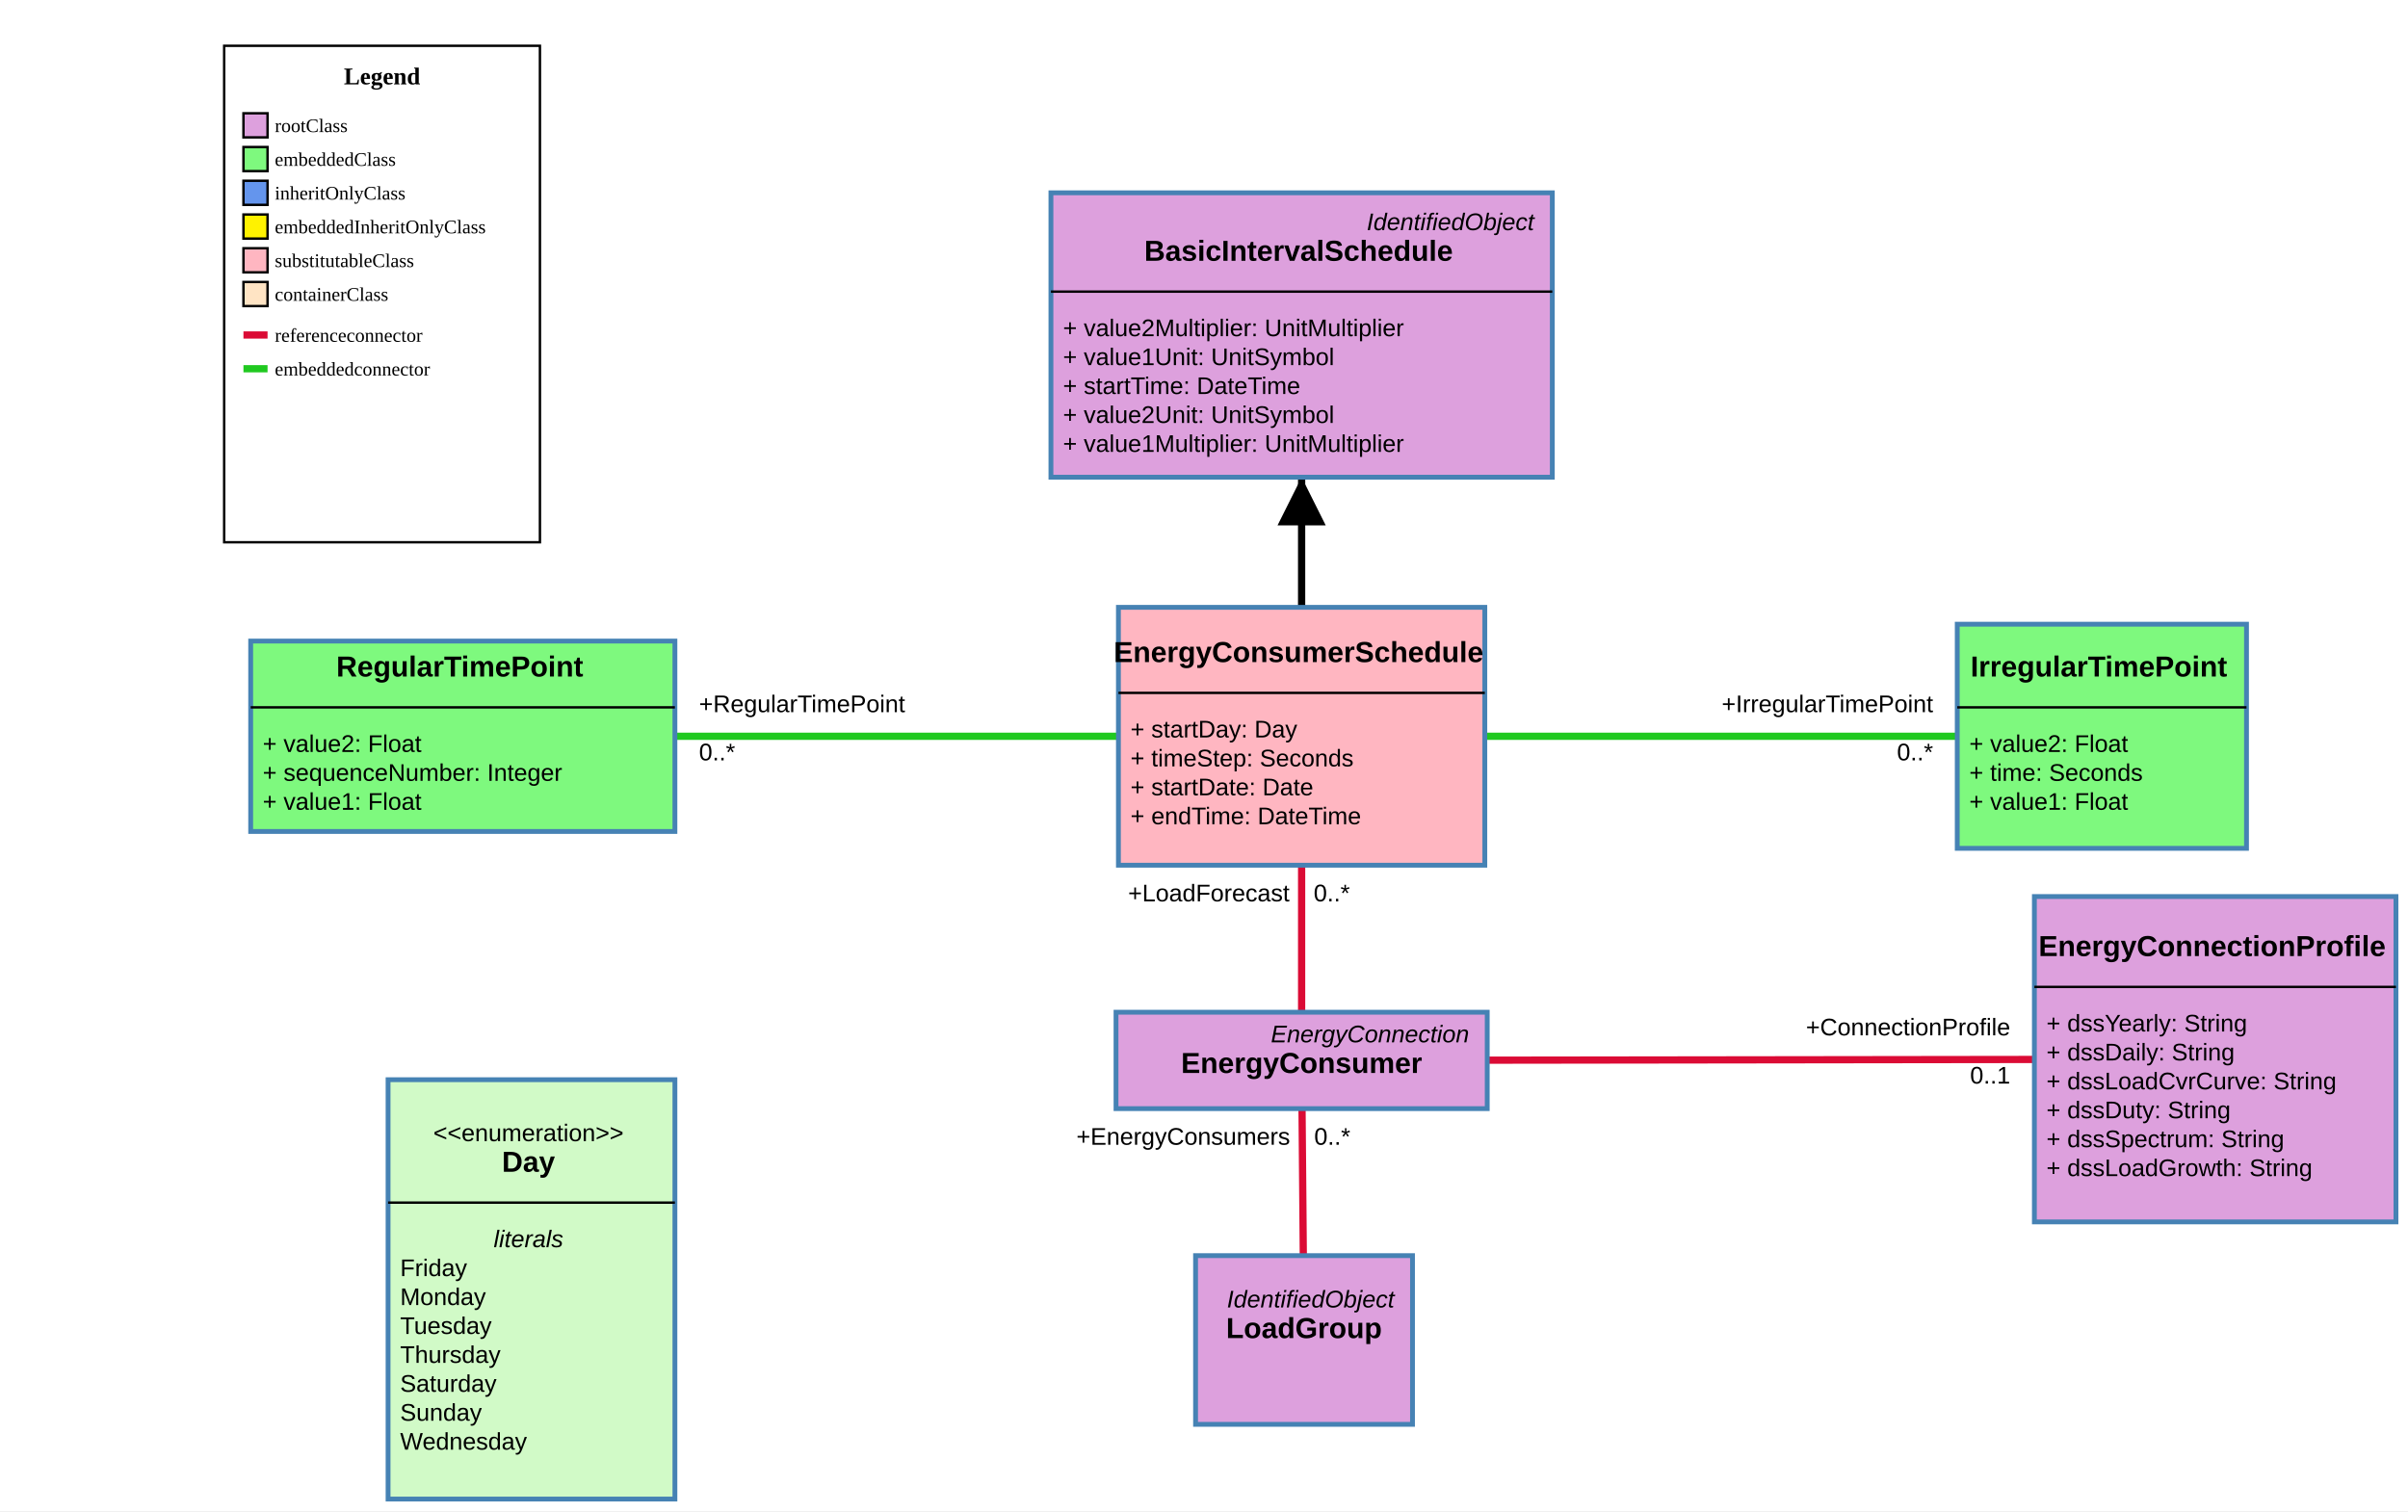
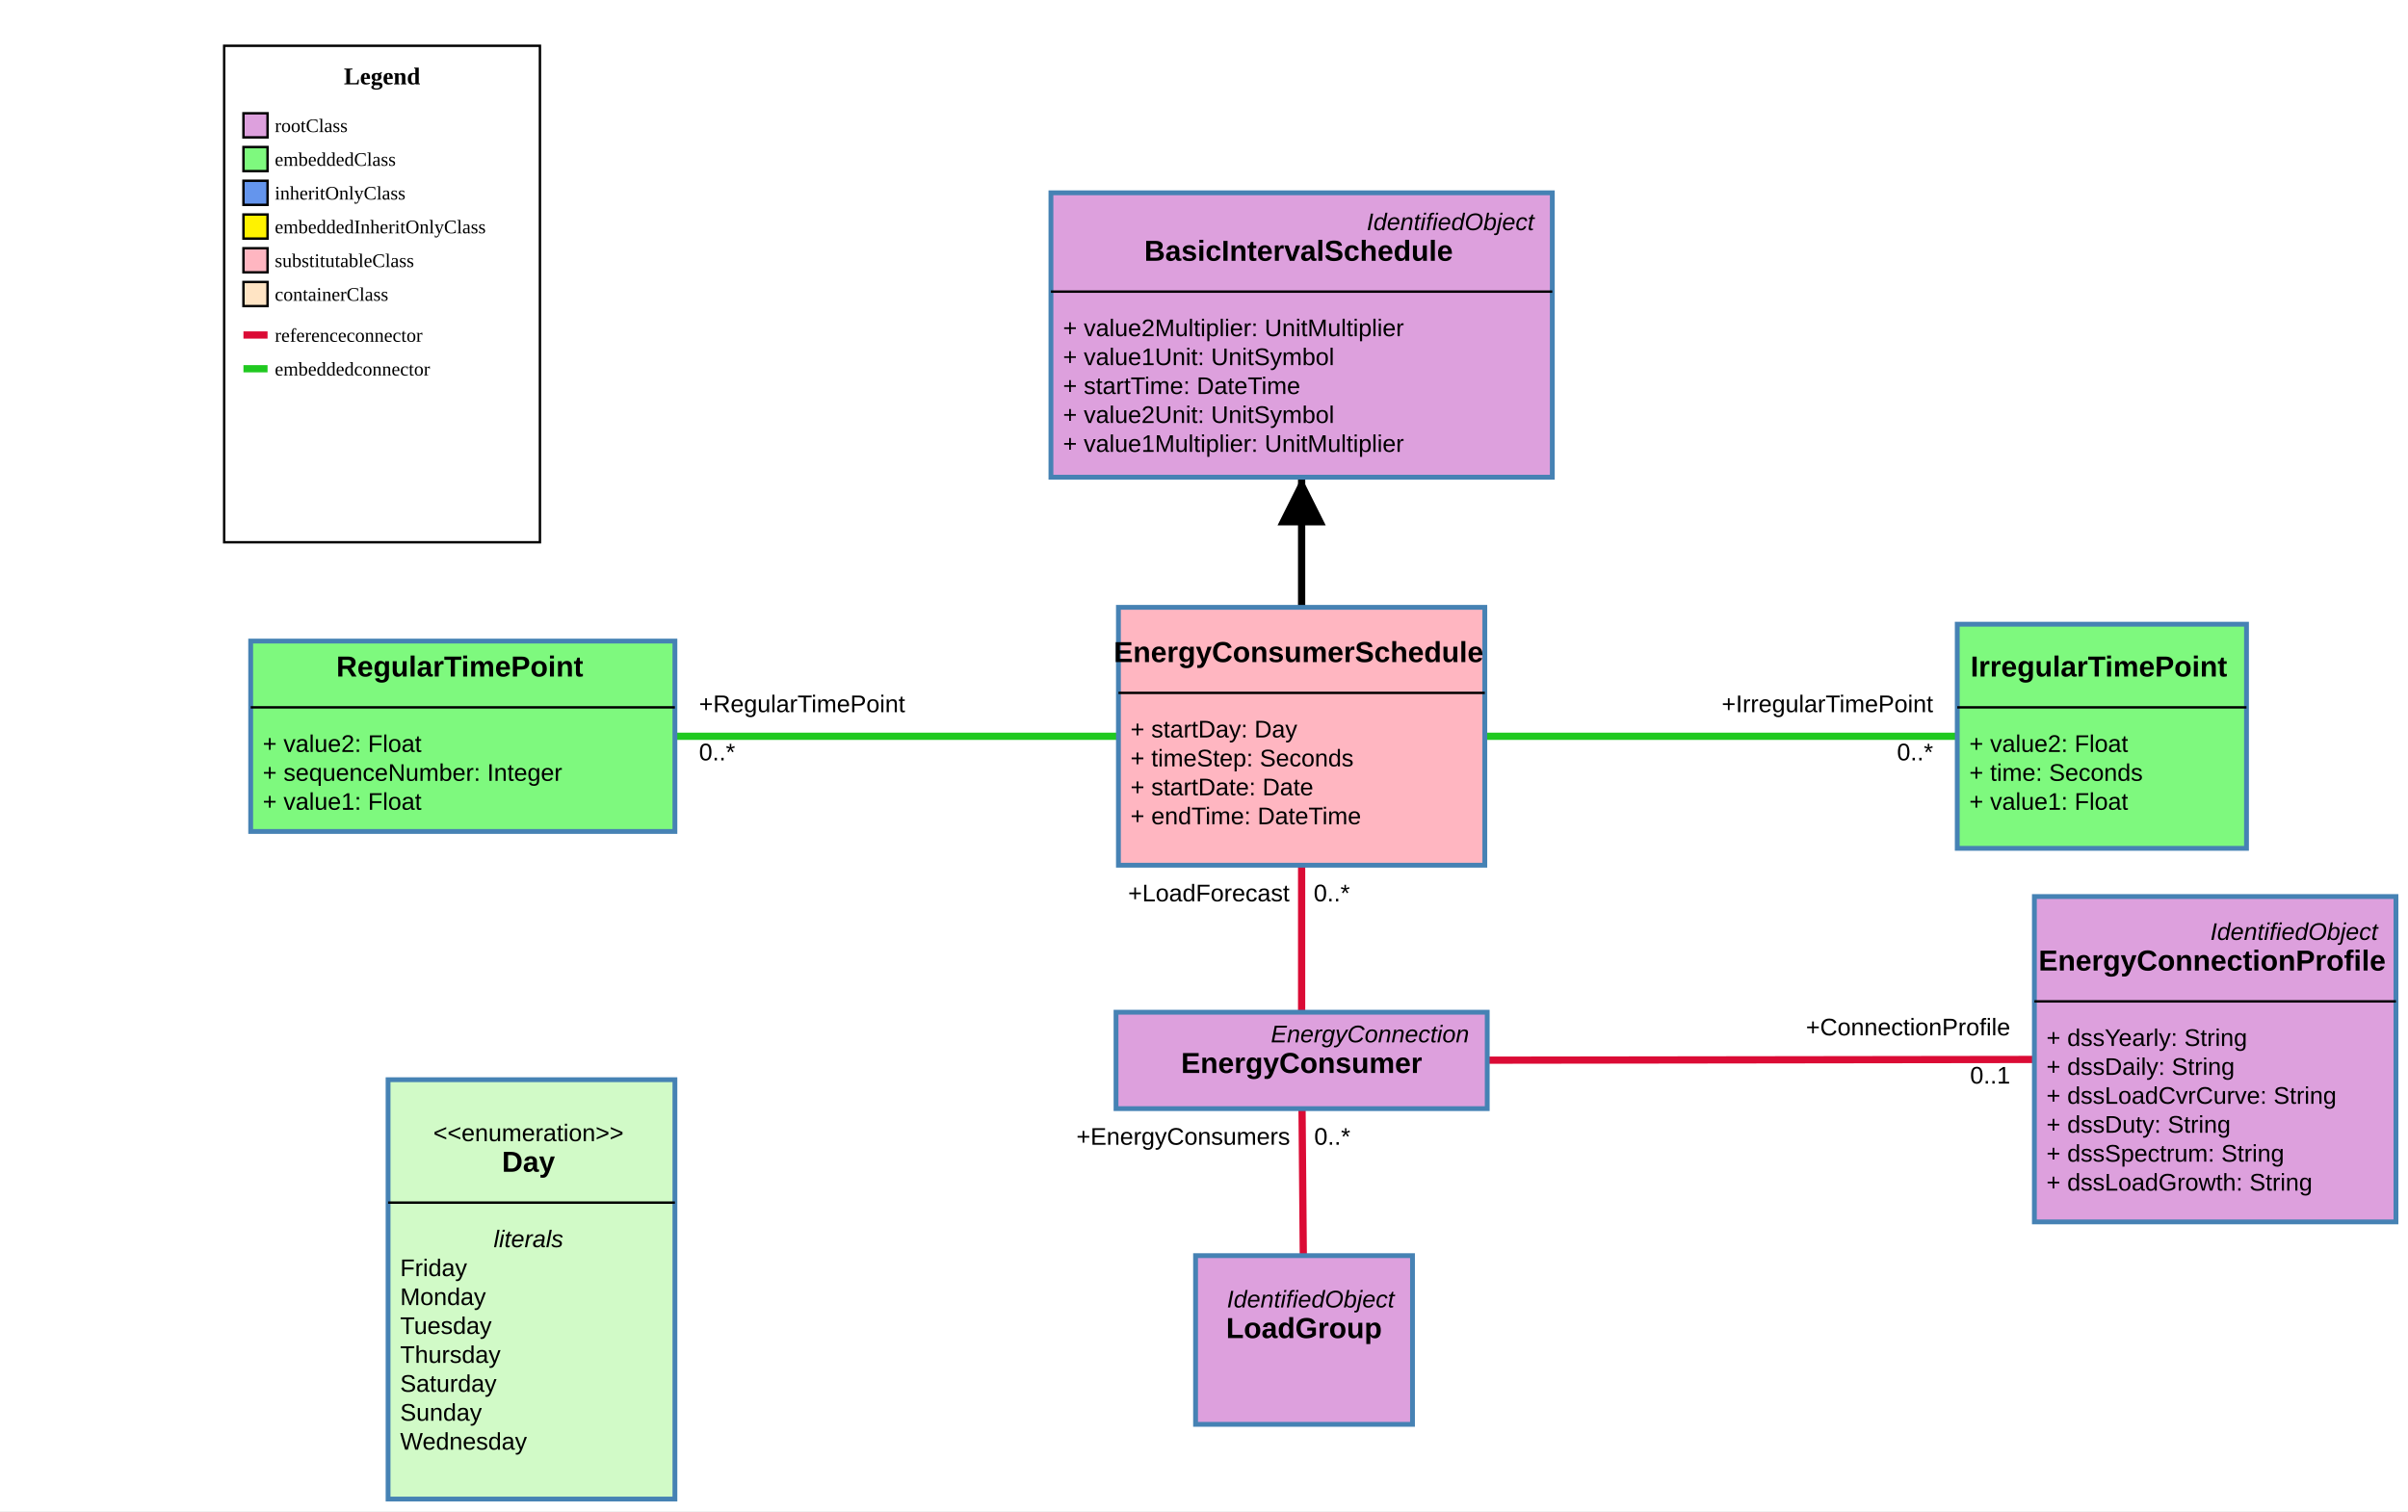
<svg xmlns="http://www.w3.org/2000/svg" width="999" height="627" style="-webkit-tap-highlight-color: rgba(0, 0, 0, 0);">
  <rect width="100%" height="100%" fill="white" />
  <g class="zoom-group">
    <defs>
      <marker id="arrowhead" viewBox="-0 -5 10 10" refX="5" refY="0" orient="auto" markerWidth="10" markerHeight="10" xoverflow="visible">
        <path d="M 0,-5 L 10 ,0 L 0,5" fill="black" style="stroke: none;" />
      </marker>
    </defs>
    <line class="link" x1="919" y1="439.5" x2="540" y2="440" stroke="#DB0B35" stroke-width="3" />
    <line class="link" x1="541" y1="556" x2="540" y2="440" stroke="#DB0B35" stroke-width="3" />
    <line class="link" x1="540" y1="305.5" x2="540" y2="139" stroke="#000000" stroke-width="3" marker-end="url(#arrowhead)" />
    <line class="link" x1="540" y1="305.5" x2="872" y2="305.5" stroke="#20C920" stroke-width="3" />
    <line class="link" x1="192" y1="305.5" x2="540" y2="305.5" stroke="#20C920" stroke-width="3" />
    <line class="link" x1="540" y1="305.5" x2="540" y2="440" stroke="#DB0B35" stroke-width="3" />
    <line class="arrow" x2="540" y2="208" x1="540" y1="305.5" stroke="#000000" stroke-width="2" marker-end="url(#arrowhead)" />
    <g class="draggable" transform="translate(436, 80)">
      <rect class="box" width="208" height="118" style="fill: #DDA0DD; stroke: steelblue; stroke-width: 2px; cursor: move;" />
      <text x="0" y="0" text-anchor="start" font-size="10px">
        <tspan x="203" y="12" dy=".35em" text-anchor="end" style="font-family: Arial, sans-serif; font-weight: 400; font-style: italic; fill: black; font-size: 10px; pointer-events: none;">IdentifiedObject</tspan>
        <tspan x="104" y="24" dy=".35em" text-anchor="middle" style="font-family: Arial, sans-serif; font-weight: 700; font-style: normal; fill: black; font-size: 12px; pointer-events: none;">BasicIntervalSchedule</tspan>
        <tspan x="5" y="56" dy=".35em" text-anchor="start" style="font-family: Arial, sans-serif; font-weight: 400; font-style: normal; fill: black; font-size: 10px; pointer-events: none;">+   value2Multiplier: UnitMultiplier</tspan>
        <tspan x="5" y="68" dy=".35em" text-anchor="start" style="font-family: Arial, sans-serif; font-weight: 400; font-style: normal; fill: black; font-size: 10px; pointer-events: none;">+   value1Unit: UnitSymbol</tspan>
        <tspan x="5" y="80" dy=".35em" text-anchor="start" style="font-family: Arial, sans-serif; font-weight: 400; font-style: normal; fill: black; font-size: 10px; pointer-events: none;">+   startTime: DateTime</tspan>
        <tspan x="5" y="92" dy=".35em" text-anchor="start" style="font-family: Arial, sans-serif; font-weight: 400; font-style: normal; fill: black; font-size: 10px; pointer-events: none;">+   value2Unit: UnitSymbol</tspan>
        <tspan x="5" y="104" dy=".35em" text-anchor="start" style="font-family: Arial, sans-serif; font-weight: 400; font-style: normal; fill: black; font-size: 10px; pointer-events: none;">+   value1Multiplier: UnitMultiplier</tspan>
      </text>
      <line x1="0" x2="208" y1="41" y2="41" stroke="black" stroke-width="1" />
    </g>
    <g class="draggable" transform="translate(104, 266)">
      <rect class="box" width="176" height="79" style="fill: #7EF97E; stroke: steelblue; stroke-width: 2px; cursor: move;" />
      <text x="0" y="0" text-anchor="start" font-size="10px">
        <tspan x="88" y="10.5" dy=".35em" text-anchor="middle" style="font-family: Arial, sans-serif; font-weight: 700; font-style: normal; fill: black; font-size: 12px; pointer-events: none;">RegularTimePoint</tspan>
        <tspan x="5" y="42.5" dy=".35em" text-anchor="start" style="font-family: Arial, sans-serif; font-weight: 400; font-style: normal; fill: black; font-size: 10px; pointer-events: none;">+   value2: Float</tspan>
        <tspan x="5" y="54.5" dy=".35em" text-anchor="start" style="font-family: Arial, sans-serif; font-weight: 400; font-style: normal; fill: black; font-size: 10px; pointer-events: none;">+   sequenceNumber: Integer</tspan>
        <tspan x="5" y="66.5" dy=".35em" text-anchor="start" style="font-family: Arial, sans-serif; font-weight: 400; font-style: normal; fill: black; font-size: 10px; pointer-events: none;">+   value1: Float</tspan>
      </text>
      <line x1="0" x2="176" y1="27.5" y2="27.5" stroke="black" stroke-width="1" />
    </g>
    <g class="draggable" transform="translate(812, 259)">
      <rect class="box" width="120" height="93" style="fill: #7EF97E; stroke: steelblue; stroke-width: 2px; cursor: move;" />
      <text x="0" y="0" text-anchor="start" font-size="10px">
        <tspan x="60" y="17.5" dy=".35em" text-anchor="middle" style="font-family: Arial, sans-serif; font-weight: 700; font-style: normal; fill: black; font-size: 12px; pointer-events: none;">IrregularTimePoint</tspan>
        <tspan x="5" y="49.5" dy=".35em" text-anchor="start" style="font-family: Arial, sans-serif; font-weight: 400; font-style: normal; fill: black; font-size: 10px; pointer-events: none;">+   value2: Float</tspan>
        <tspan x="5" y="61.5" dy=".35em" text-anchor="start" style="font-family: Arial, sans-serif; font-weight: 400; font-style: normal; fill: black; font-size: 10px; pointer-events: none;">+   time: Seconds</tspan>
        <tspan x="5" y="73.5" dy=".35em" text-anchor="start" style="font-family: Arial, sans-serif; font-weight: 400; font-style: normal; fill: black; font-size: 10px; pointer-events: none;">+   value1: Float</tspan>
      </text>
      <line x1="0" x2="120" y1="34.5" y2="34.5" stroke="black" stroke-width="1" />
    </g>
    <g class="draggable" transform="translate(463, 420)">
      <rect class="box" width="154" height="40" style="fill: #DDA0DD; stroke: steelblue; stroke-width: 2px; cursor: move;" />
      <text x="0" y="0" text-anchor="start" font-size="10px">
        <tspan x="149" y="9" dy=".35em" text-anchor="end" style="font-family: Arial, sans-serif; font-weight: 400; font-style: italic; fill: black; font-size: 10px; pointer-events: none;">EnergyConnection</tspan>
        <tspan x="77" y="21" dy=".35em" text-anchor="middle" style="font-family: Arial, sans-serif; font-weight: 700; font-style: normal; fill: black; font-size: 12px; pointer-events: none;">EnergyConsumer</tspan>
      </text>
    </g>
    <g class="draggable" transform="translate(496, 521)">
      <rect class="box" width="90" height="70" style="fill: #DDA0DD; stroke: steelblue; stroke-width: 2px; cursor: move;" />
      <text x="0" y="0" text-anchor="start" font-size="10px">
        <tspan x="85" y="18" dy=".35em" text-anchor="end" style="font-family: Arial, sans-serif; font-weight: 400; font-style: italic; fill: black; font-size: 10px; pointer-events: none;">IdentifiedObject</tspan>
        <tspan x="45" y="30" dy=".35em" text-anchor="middle" style="font-family: Arial, sans-serif; font-weight: 700; font-style: normal; fill: black; font-size: 12px; pointer-events: none;">LoadGroup</tspan>
      </text>
    </g>
    <g class="draggable" transform="translate(844, 372)">
      <rect class="box" width="150" height="135" style="fill: #DDA0DD; stroke: steelblue; stroke-width: 2px; cursor: move;" />
      <text x="0" y="0" text-anchor="start" font-size="10px">
-         <tspan x="75" y="20.5" dy=".35em" text-anchor="middle" style="font-family: Arial, sans-serif; font-weight: 700; font-style: normal; fill: black; font-size: 12px; pointer-events: none;">EnergyConnectionProfile</tspan>
-         <tspan x="5" y="52.5" dy=".35em" text-anchor="start" style="font-family: Arial, sans-serif; font-weight: 400; font-style: normal; fill: black; font-size: 10px; pointer-events: none;">+   dssYearly: String</tspan>
-         <tspan x="5" y="64.5" dy=".35em" text-anchor="start" style="font-family: Arial, sans-serif; font-weight: 400; font-style: normal; fill: black; font-size: 10px; pointer-events: none;">+   dssDaily: String</tspan>
-         <tspan x="5" y="76.5" dy=".35em" text-anchor="start" style="font-family: Arial, sans-serif; font-weight: 400; font-style: normal; fill: black; font-size: 10px; pointer-events: none;">+   dssLoadCvrCurve: String</tspan>
-         <tspan x="5" y="88.5" dy=".35em" text-anchor="start" style="font-family: Arial, sans-serif; font-weight: 400; font-style: normal; fill: black; font-size: 10px; pointer-events: none;">+   dssDuty: String</tspan>
-         <tspan x="5" y="100.5" dy=".35em" text-anchor="start" style="font-family: Arial, sans-serif; font-weight: 400; font-style: normal; fill: black; font-size: 10px; pointer-events: none;">+   dssSpectrum: String</tspan>
-         <tspan x="5" y="112.5" dy=".35em" text-anchor="start" style="font-family: Arial, sans-serif; font-weight: 400; font-style: normal; fill: black; font-size: 10px; pointer-events: none;">+   dssLoadGrowth: String</tspan>
+         <tspan x="145" y="14.5" dy=".35em" text-anchor="end" style="font-family: Arial, sans-serif; font-weight: 400; font-style: italic; fill: black; font-size: 10px; pointer-events: none;">IdentifiedObject</tspan>
+         <tspan x="75" y="26.5" dy=".35em" text-anchor="middle" style="font-family: Arial, sans-serif; font-weight: 700; font-style: normal; fill: black; font-size: 12px; pointer-events: none;">EnergyConnectionProfile</tspan>
+         <tspan x="5" y="58.5" dy=".35em" text-anchor="start" style="font-family: Arial, sans-serif; font-weight: 400; font-style: normal; fill: black; font-size: 10px; pointer-events: none;">+   dssYearly: String</tspan>
+         <tspan x="5" y="70.5" dy=".35em" text-anchor="start" style="font-family: Arial, sans-serif; font-weight: 400; font-style: normal; fill: black; font-size: 10px; pointer-events: none;">+   dssDaily: String</tspan>
+         <tspan x="5" y="82.5" dy=".35em" text-anchor="start" style="font-family: Arial, sans-serif; font-weight: 400; font-style: normal; fill: black; font-size: 10px; pointer-events: none;">+   dssLoadCvrCurve: String</tspan>
+         <tspan x="5" y="94.5" dy=".35em" text-anchor="start" style="font-family: Arial, sans-serif; font-weight: 400; font-style: normal; fill: black; font-size: 10px; pointer-events: none;">+   dssDuty: String</tspan>
+         <tspan x="5" y="106.5" dy=".35em" text-anchor="start" style="font-family: Arial, sans-serif; font-weight: 400; font-style: normal; fill: black; font-size: 10px; pointer-events: none;">+   dssSpectrum: String</tspan>
+         <tspan x="5" y="118.5" dy=".35em" text-anchor="start" style="font-family: Arial, sans-serif; font-weight: 400; font-style: normal; fill: black; font-size: 10px; pointer-events: none;">+   dssLoadGrowth: String</tspan>
      </text>
-       <line x1="0" x2="150" y1="37.5" y2="37.5" stroke="black" stroke-width="1" />
+       <line x1="0" x2="150" y1="43.5" y2="43.5" stroke="black" stroke-width="1" />
    </g>
    <g class="draggable" transform="translate(161, 448)">
      <rect class="box" width="119" height="174" style="fill: #D1FAC7; stroke: steelblue; stroke-width: 2px; cursor: move;" />
      <text x="0" y="0" text-anchor="start" font-size="10px">
        <tspan x="59.5" y="22" dy=".35em" text-anchor="middle" style="font-family: Arial, sans-serif; font-weight: 400; font-style: normal; fill: black; font-size: 10px; pointer-events: none;">&lt;&lt;enumeration&gt;&gt;</tspan>
        <tspan x="59.5" y="34" dy=".35em" text-anchor="middle" style="font-family: Arial, sans-serif; font-weight: 700; font-style: normal; fill: black; font-size: 12px; pointer-events: none;">Day</tspan>
        <tspan x="59.5" y="66" dy=".35em" text-anchor="middle" style="font-family: Arial, sans-serif; font-weight: 400; font-style: italic; fill: black; font-size: 10px; pointer-events: none;">literals</tspan>
        <tspan x="5" y="78" dy=".35em" text-anchor="start" style="font-family: Arial, sans-serif; font-weight: 400; font-style: normal; fill: black; font-size: 10px; pointer-events: none;">Friday</tspan>
        <tspan x="5" y="90" dy=".35em" text-anchor="start" style="font-family: Arial, sans-serif; font-weight: 400; font-style: normal; fill: black; font-size: 10px; pointer-events: none;">Monday</tspan>
        <tspan x="5" y="102" dy=".35em" text-anchor="start" style="font-family: Arial, sans-serif; font-weight: 400; font-style: normal; fill: black; font-size: 10px; pointer-events: none;">Tuesday</tspan>
        <tspan x="5" y="114" dy=".35em" text-anchor="start" style="font-family: Arial, sans-serif; font-weight: 400; font-style: normal; fill: black; font-size: 10px; pointer-events: none;">Thursday</tspan>
        <tspan x="5" y="126" dy=".35em" text-anchor="start" style="font-family: Arial, sans-serif; font-weight: 400; font-style: normal; fill: black; font-size: 10px; pointer-events: none;">Saturday</tspan>
        <tspan x="5" y="138" dy=".35em" text-anchor="start" style="font-family: Arial, sans-serif; font-weight: 400; font-style: normal; fill: black; font-size: 10px; pointer-events: none;">Sunday</tspan>
        <tspan x="5" y="150" dy=".35em" text-anchor="start" style="font-family: Arial, sans-serif; font-weight: 400; font-style: normal; fill: black; font-size: 10px; pointer-events: none;">Wednesday</tspan>
      </text>
      <line x1="0" x2="119" y1="51" y2="51" stroke="black" stroke-width="1" />
    </g>
    <g class="draggable" transform="translate(464, 252)">
      <rect class="box" width="152" height="107" style="fill: #FFB6C1; stroke: steelblue; stroke-width: 2px; cursor: move;" />
      <text x="0" y="0" text-anchor="start" font-size="10px">
        <tspan x="76" y="18.5" dy=".35em" text-anchor="middle" style="font-family: Arial, sans-serif; font-weight: 700; font-style: normal; fill: black; font-size: 12px; pointer-events: none;">EnergyConsumerSchedule</tspan>
        <tspan x="5" y="50.5" dy=".35em" text-anchor="start" style="font-family: Arial, sans-serif; font-weight: 400; font-style: normal; fill: black; font-size: 10px; pointer-events: none;">+   startDay: Day</tspan>
        <tspan x="5" y="62.5" dy=".35em" text-anchor="start" style="font-family: Arial, sans-serif; font-weight: 400; font-style: normal; fill: black; font-size: 10px; pointer-events: none;">+   timeStep: Seconds</tspan>
        <tspan x="5" y="74.5" dy=".35em" text-anchor="start" style="font-family: Arial, sans-serif; font-weight: 400; font-style: normal; fill: black; font-size: 10px; pointer-events: none;">+   startDate: Date</tspan>
        <tspan x="5" y="86.5" dy=".35em" text-anchor="start" style="font-family: Arial, sans-serif; font-weight: 400; font-style: normal; fill: black; font-size: 10px; pointer-events: none;">+   endTime: DateTime</tspan>
      </text>
      <line x1="0" x2="152" y1="35.5" y2="35.5" stroke="black" stroke-width="1" />
    </g>
    <text class="link-text-start-top" x="834" y="439.606" text-anchor="end" dy="-1em" style="font-family: Arial, sans-serif; font-size: 10px; fill: black;">+ConnectionProfile</text>
    <text class="link-text-start-top" x="535.655" y="516" text-anchor="end" dy="-1em" style="font-family: Arial, sans-serif; font-size: 10px; fill: black;" />
    <text class="link-text-start-top" x="535" y="247" text-anchor="end" dy="-1em" style="font-family: Arial, sans-serif; font-size: 10px; fill: black;" />
    <text class="link-text-start-top" x="626" y="305.5" text-anchor="start" dy="-1em" style="font-family: Arial, sans-serif; font-size: 10px; fill: black;" />
    <text class="link-text-start-top" x="290" y="305.5" text-anchor="start" dy="-1em" style="font-family: Arial, sans-serif; font-size: 10px; fill: black;">+RegularTimePoint</text>
    <text class="link-text-start-top" x="535" y="364" text-anchor="end" dy="1em" style="font-family: Arial, sans-serif; font-size: 10px; fill: black;">+LoadForecast</text>
    <text class="link-text-start-btm" x="834" y="439.606" dy="1em" text-anchor="end" style="font-family: Arial, sans-serif; font-size: 10px; fill: black;">0..1</text>
    <text class="link-text-start-btm" x="545.655" y="516" dy="-1em" text-anchor="start" style="font-family: Arial, sans-serif; font-size: 10px; fill: black;" />
    <text class="link-text-start-btm" x="545" y="247" dy="-1em" text-anchor="start" style="font-family: Arial, sans-serif; font-size: 10px; fill: black;" />
    <text class="link-text-start-btm" x="626" y="305.5" dy="1em" text-anchor="start" style="font-family: Arial, sans-serif; font-size: 10px; fill: black;" />
    <text class="link-text-start-btm" x="290" y="305.5" dy="1em" text-anchor="start" style="font-family: Arial, sans-serif; font-size: 10px; fill: black;">0..*</text>
    <text class="link-text-start-btm" x="545" y="364" dy="1em" text-anchor="start" style="font-family: Arial, sans-serif; font-size: 10px; fill: black;">0..*</text>
    <text class="link-text-end-top" x="627" y="439.892" dy="-1em" text-anchor="start" style="font-family: Arial, sans-serif; font-size: 10px; fill: black;" />
    <text class="link-text-end-top" x="535.216" y="465" dy="1em" text-anchor="end" style="font-family: Arial, sans-serif; font-size: 10px; fill: black;">+EnergyConsumers</text>
    <text class="link-text-end-top" x="535" y="203" dy="1em" text-anchor="end" style="font-family: Arial, sans-serif; font-size: 10px; fill: black;" />
    <text class="link-text-end-top" x="802" y="305.5" dy="-1em" text-anchor="end" style="font-family: Arial, sans-serif; font-size: 10px; fill: black;">+IrregularTimePoint</text>
    <text class="link-text-end-top" x="454" y="305.5" dy="-1em" text-anchor="end" style="font-family: Arial, sans-serif; font-size: 10px; fill: black;" />
    <text class="link-text-end-top" x="535" y="415" dy="-1em" text-anchor="end" style="font-family: Arial, sans-serif; font-size: 10px; fill: black;" />
    <text class="link-text-end-btm" x="627" y="439.892" dy="1em" text-anchor="start" style="font-family: Arial, sans-serif; font-size: 10px; fill: black;" />
    <text class="link-text-end-btm" x="545.216" y="465" dy="1em" text-anchor="start" style="font-family: Arial, sans-serif; font-size: 10px; fill: black;">0..*</text>
    <text class="link-text-end-btm" x="545" y="203" dy="1em" text-anchor="start" style="font-family: Arial, sans-serif; font-size: 10px; fill: black;" />
    <text class="link-text-end-btm" x="802" y="305.5" dy="1em" text-anchor="end" style="font-family: Arial, sans-serif; font-size: 10px; fill: black;">0..*</text>
    <text class="link-text-end-btm" x="454" y="305.5" dy="1em" text-anchor="end" style="font-family: Arial, sans-serif; font-size: 10px; fill: black;" />
    <text class="link-text-end-btm" x="545" y="415" dy="-1em" text-anchor="start" style="font-family: Arial, sans-serif; font-size: 10px; fill: black;" />
    <g class="legend" transform="translate(93, 19)">
      <rect width="131" height="206" fill="white" stroke="black" stroke-width="1" />
      <text x="65.5" y="16" text-anchor="middle" font-weight="bold" font-size="10px">Legend</text>
      <rect x="8" y="28" width="10" height="10" fill="#DDA0DD" stroke="black" stroke-width="1" />
      <text x="21" y="33" dy="0.35em" font-size="8px">rootClass</text>
      <rect x="8" y="42" width="10" height="10" fill="#7EF97E" stroke="black" stroke-width="1" />
      <text x="21" y="47" dy="0.35em" font-size="8px">embeddedClass</text>
      <rect x="8" y="56" width="10" height="10" fill="#6495ED" stroke="black" stroke-width="1" />
      <text x="21" y="61" dy="0.35em" font-size="8px">inheritOnlyClass</text>
      <rect x="8" y="70" width="10" height="10" fill="#FFF200" stroke="black" stroke-width="1" />
      <text x="21" y="75" dy="0.35em" font-size="8px">embeddedInheritOnlyClass</text>
      <rect x="8" y="84" width="10" height="10" fill="#FFB6C1" stroke="black" stroke-width="1" />
      <text x="21" y="89" dy="0.35em" font-size="8px">substitutableClass</text>
      <rect x="8" y="98" width="10" height="10" fill="#FFE4C4" stroke="black" stroke-width="1" />
      <text x="21" y="103" dy="0.35em" font-size="8px">containerClass</text>
      <line x1="8" x2="18" y1="120" y2="120" stroke="#DB0B35" stroke-width="3" />
      <text x="21" y="120" dy="0.35em" font-size="8px">referenceconnector</text>
      <line x1="8" x2="18" y1="134" y2="134" stroke="#20C920" stroke-width="3" />
      <text x="21" y="134" dy="0.35em" font-size="8px">embeddedconnector</text>
    </g>
  </g>
</svg>
